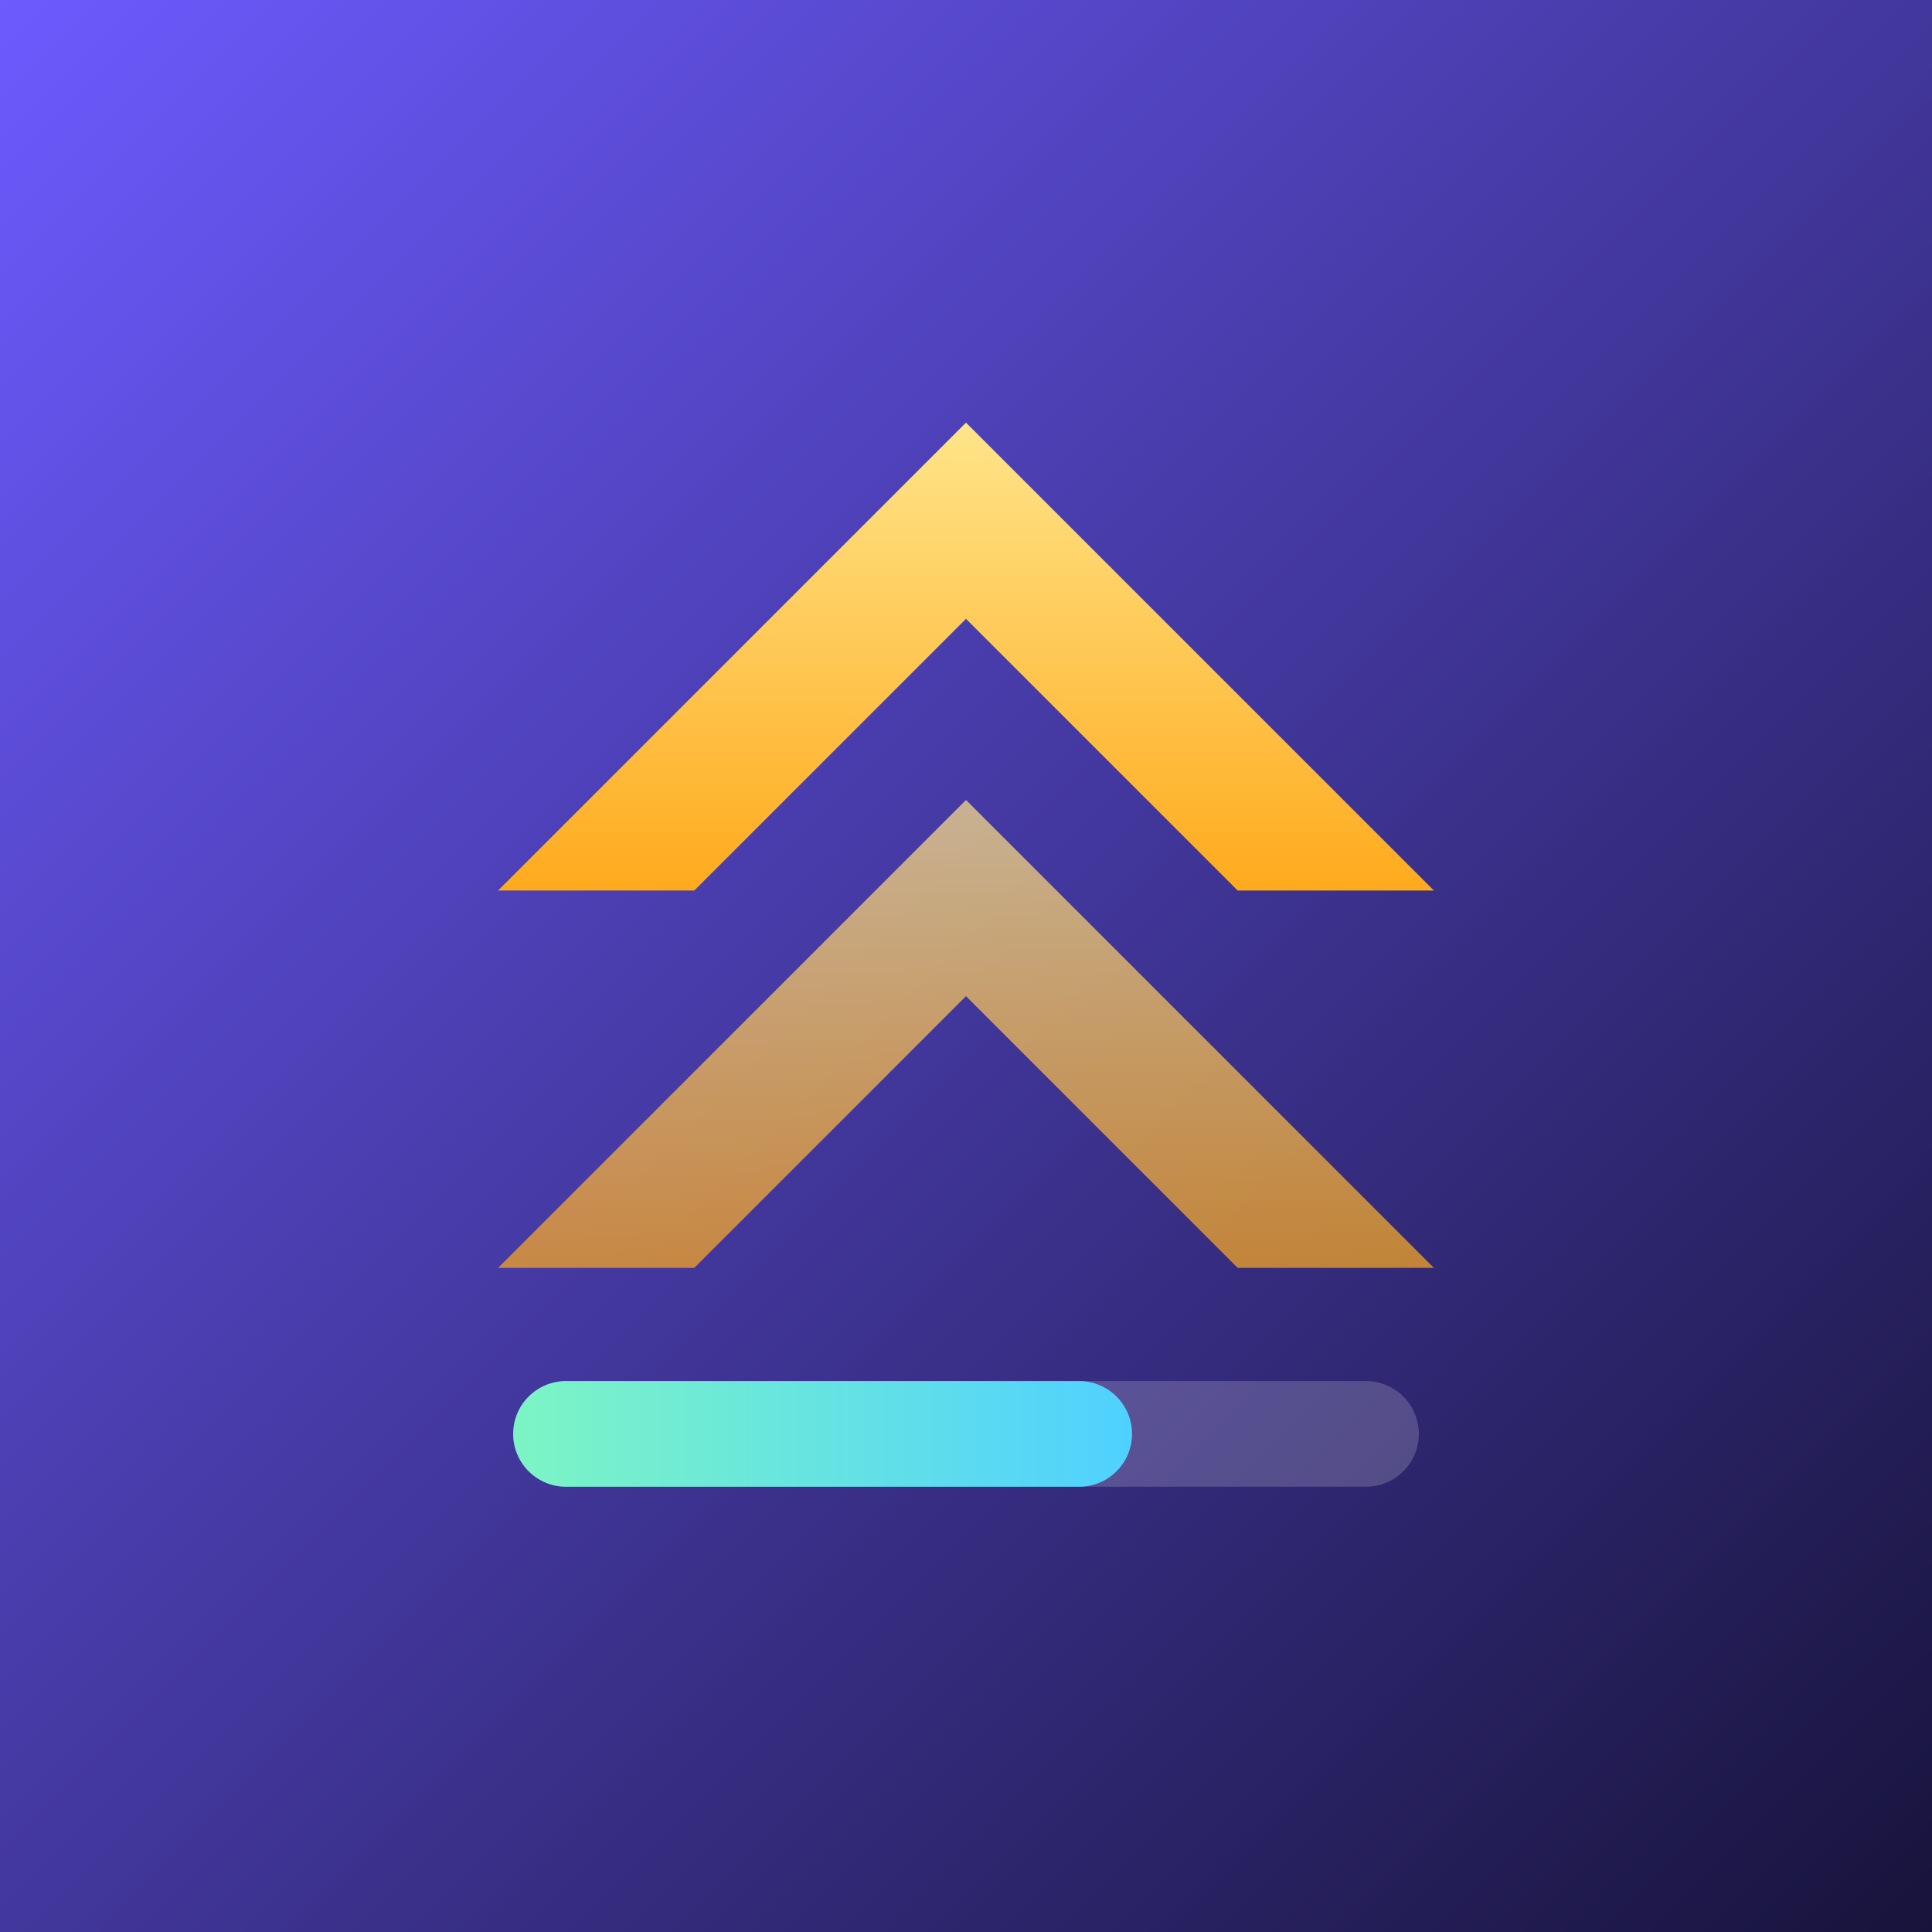
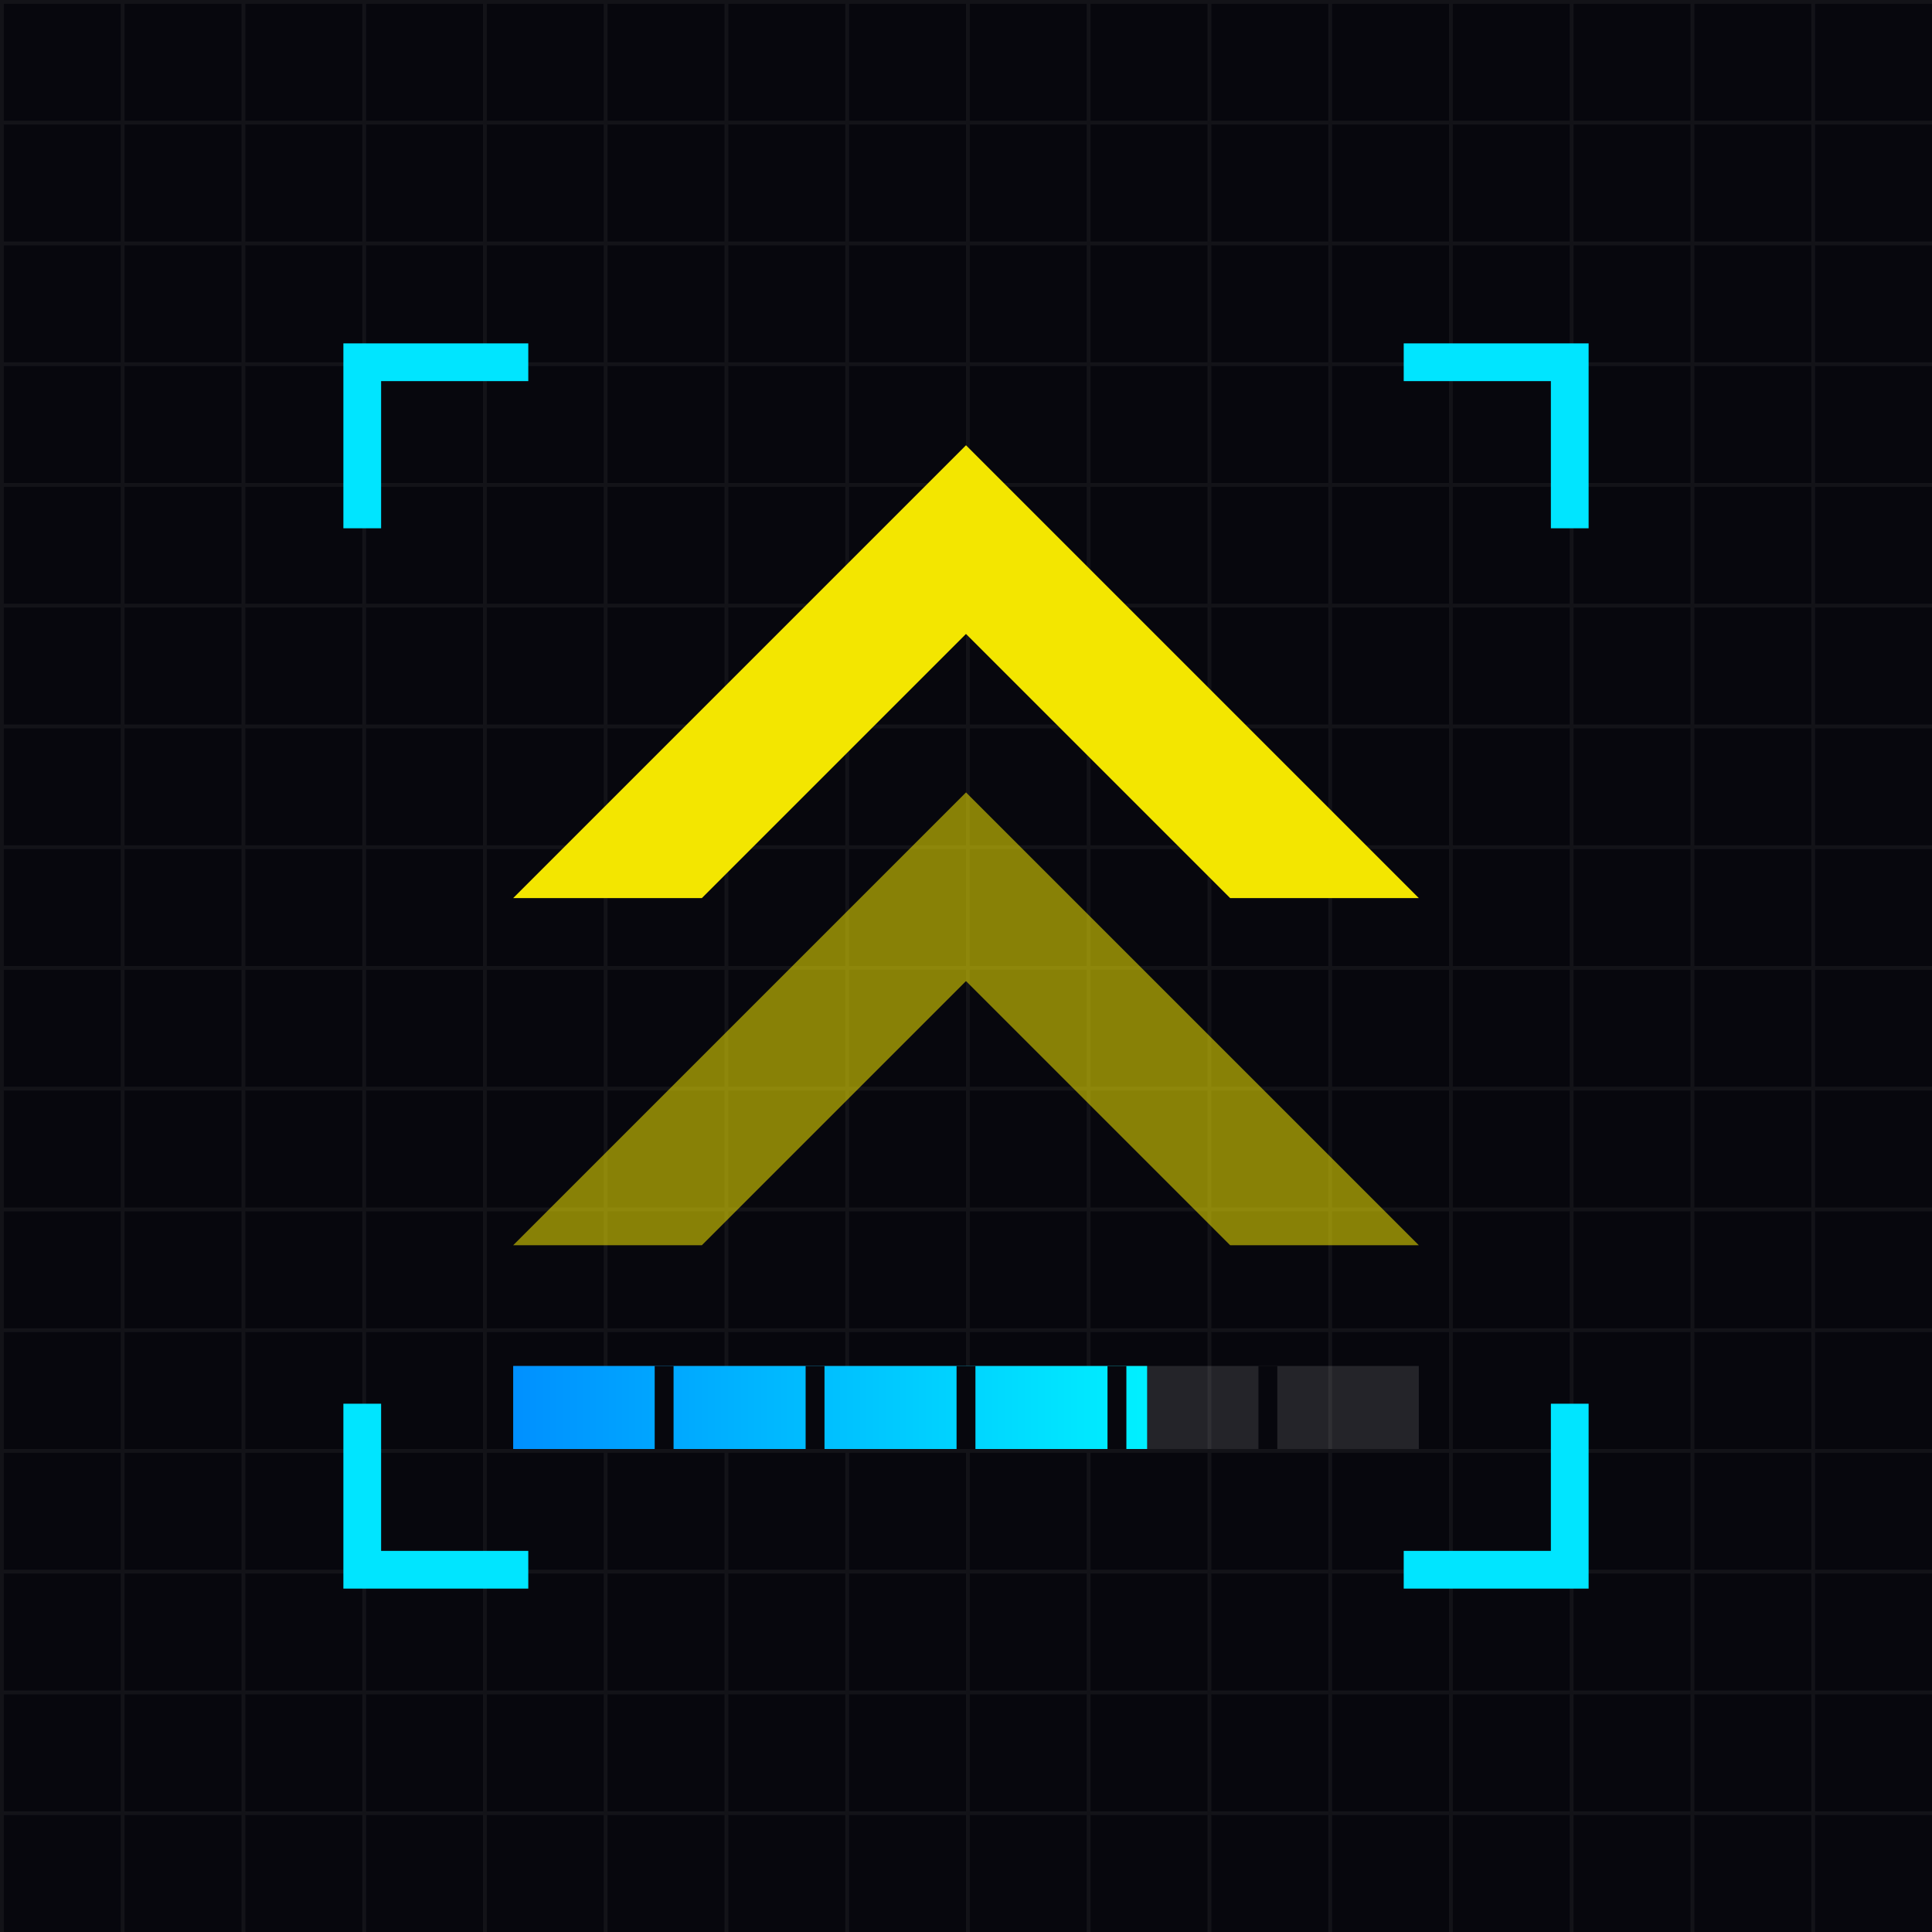
<svg xmlns="http://www.w3.org/2000/svg" viewBox="0 0 512 512">
  <defs>
-     <linearGradient id="bg" x1="0" y1="0" x2="1" y2="1">
-       <stop offset="0" stop-color="#6d5bff" />
-       <stop offset="1" stop-color="#17133a" />
+     <linearGradient id="xp" x1="0" y1="0" x2="1" y2="0">
+       <stop offset="0" stop-color="#0090ff" />
+       <stop offset="1" stop-color="#00f0ff" />
    </linearGradient>
-     <linearGradient id="gold" x1="0" y1="0" x2="0" y2="1">
-       <stop offset="0" stop-color="#ffe58a" />
-       <stop offset="1" stop-color="#ffaa1d" />
-     </linearGradient>
-     <linearGradient id="xp" x1="0" y1="0" x2="1" y2="0">
-       <stop offset="0" stop-color="#7cf5c4" />
-       <stop offset="1" stop-color="#4fd1ff" />
-     </linearGradient>
+     <pattern id="grid" width="32" height="32" patternUnits="userSpaceOnUse">
+       <path d="M32 0H0V32" fill="none" stroke="#ffffff" stroke-opacity=".05" stroke-width="2" />
+     </pattern>
  </defs>
-   <rect width="512" height="512" fill="url(#bg)" />
-   <path d="M256 112 L380 236 L328 236 L256 164 L184 236 L132 236 Z" fill="url(#gold)" />
-   <path d="M256 212 L380 336 L328 336 L256 264 L184 336 L132 336 Z" fill="url(#gold)" opacity=".7" />
-   <rect x="136" y="366" width="240" height="28" rx="14" fill="#ffffff" opacity=".18" />
-   <rect x="136" y="366" width="164" height="28" rx="14" fill="url(#xp)" />
+   <rect width="512" height="512" fill="#07070d" />
+   <rect width="512" height="512" fill="url(#grid)" />
+   <path d="M96 140V96h44M416 140V96h-44M96 372v44h44M416 372v44h-44" fill="none" stroke="#00e5ff" stroke-width="10" />
+   <path d="M256 118 L376 238 L326 238 L256 168 L186 238 L136 238 Z" fill="#f3e600" />
+   <path d="M256 210 L376 330 L326 330 L256 260 L186 330 L136 330 Z" fill="#f3e600" opacity=".55" />
+   <rect x="136" y="362" width="240" height="22" fill="#ffffff" opacity=".12" />
+   <rect x="136" y="362" width="168" height="22" fill="url(#xp)" />
+   <path d="M176 362v22M216 362v22M256 362v22M296 362v22M336 362v22" stroke="#07070d" stroke-width="5" />
</svg>
